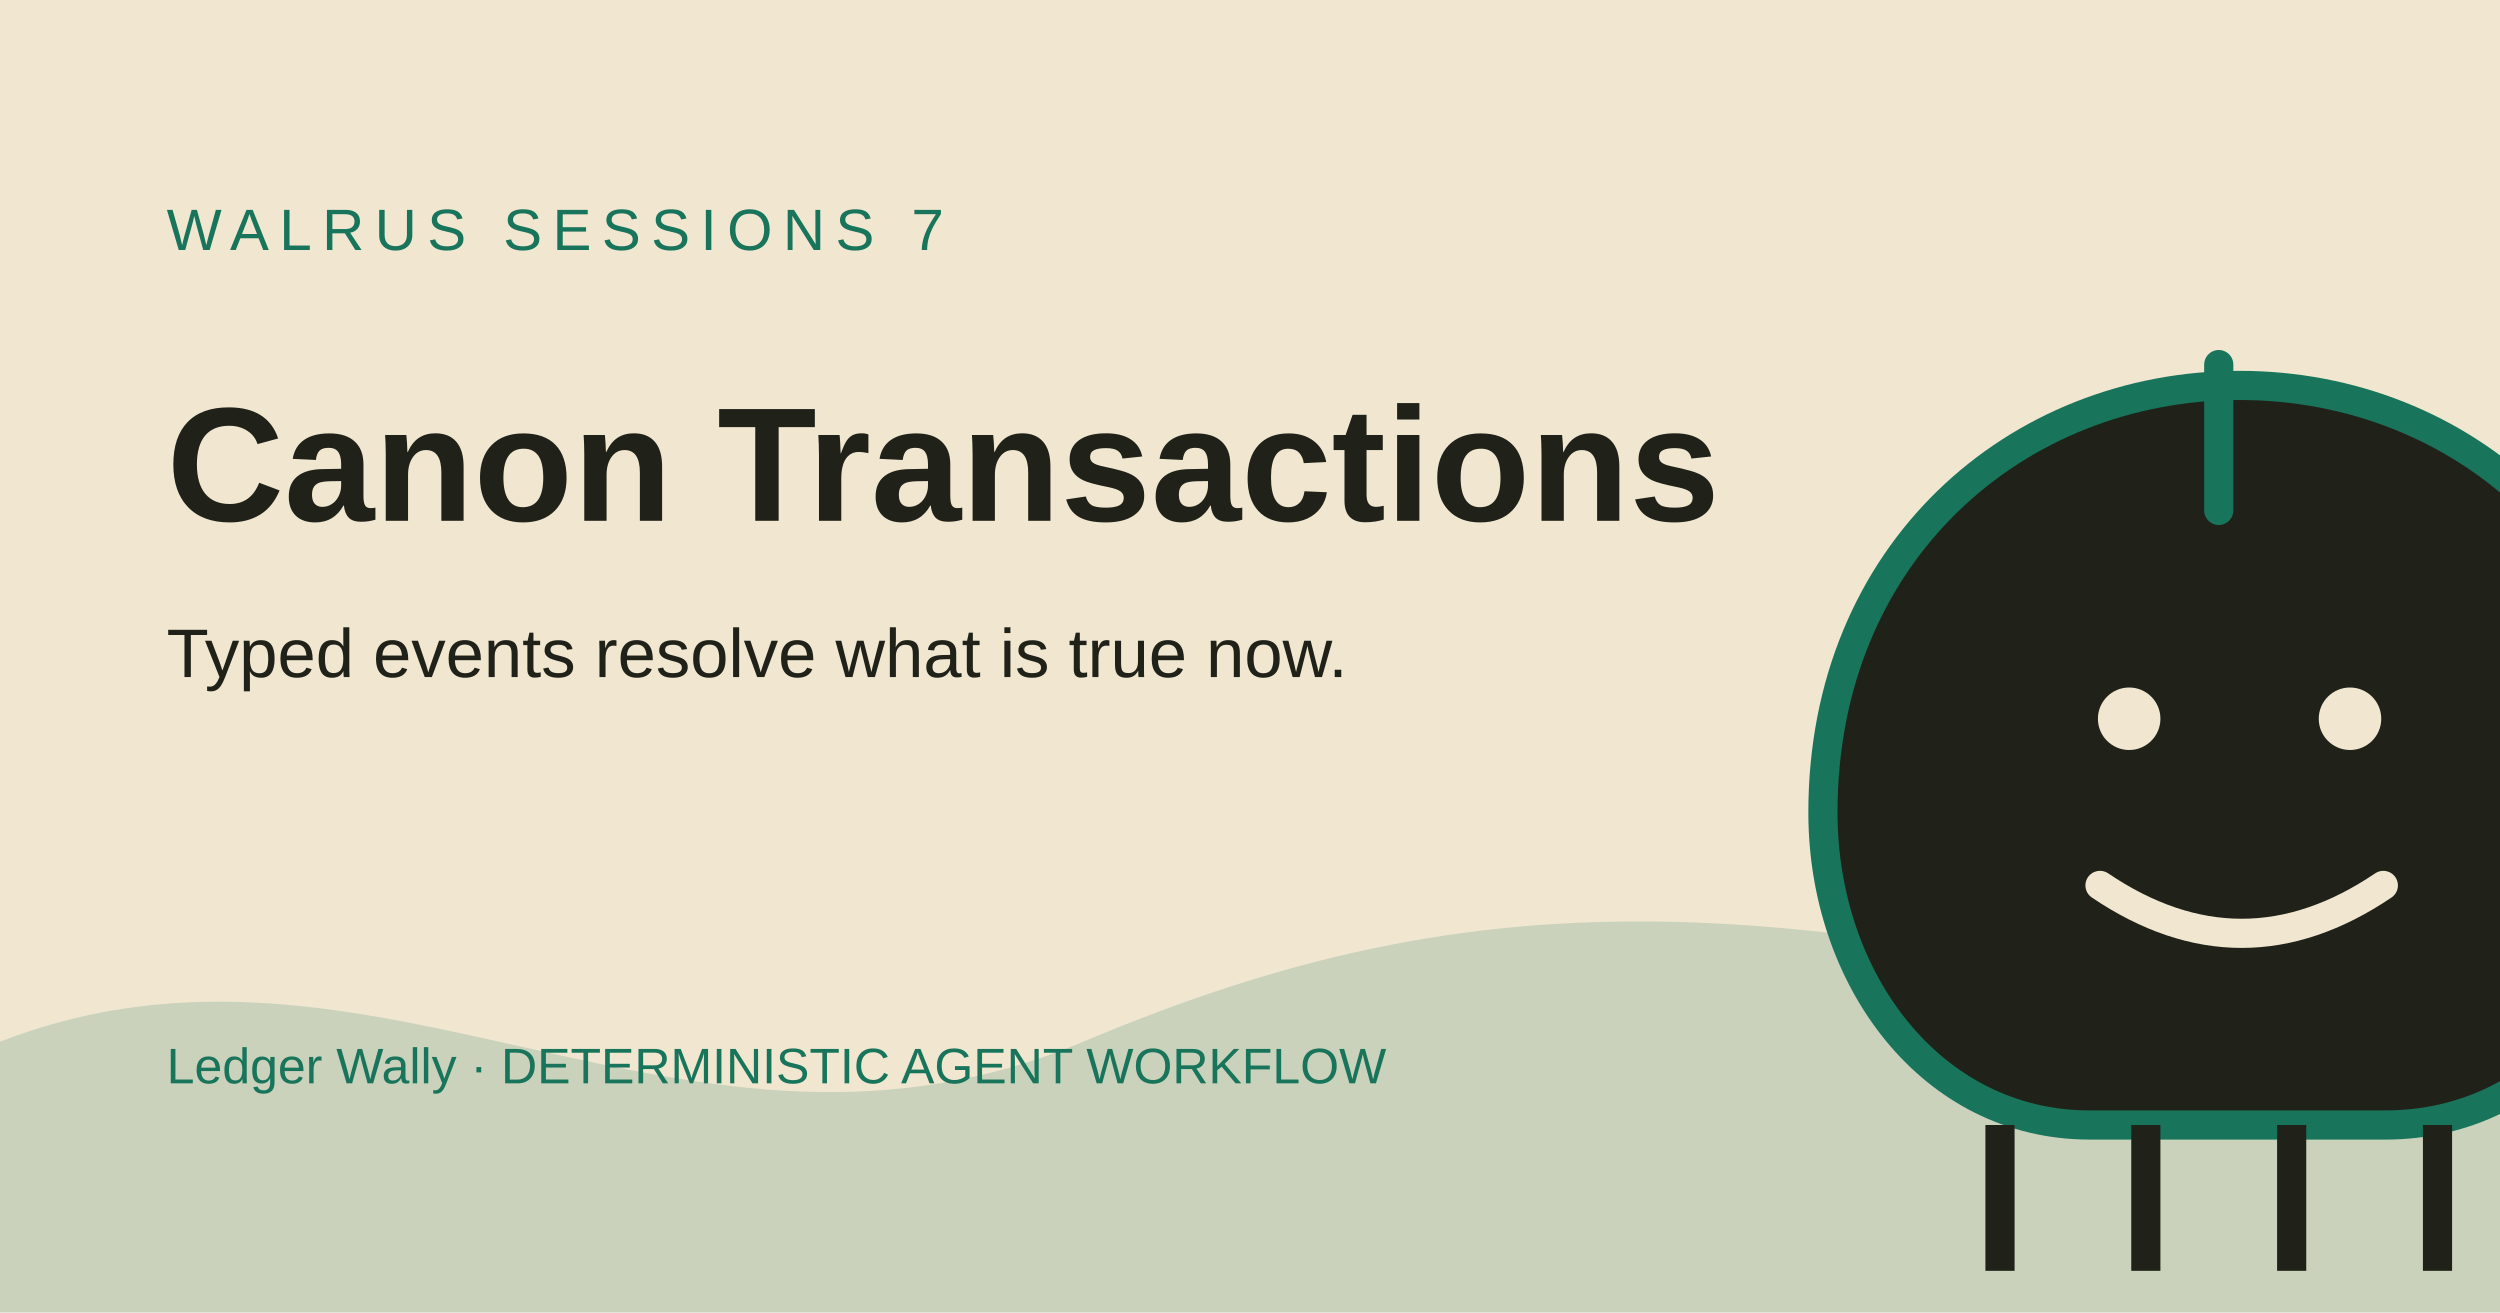
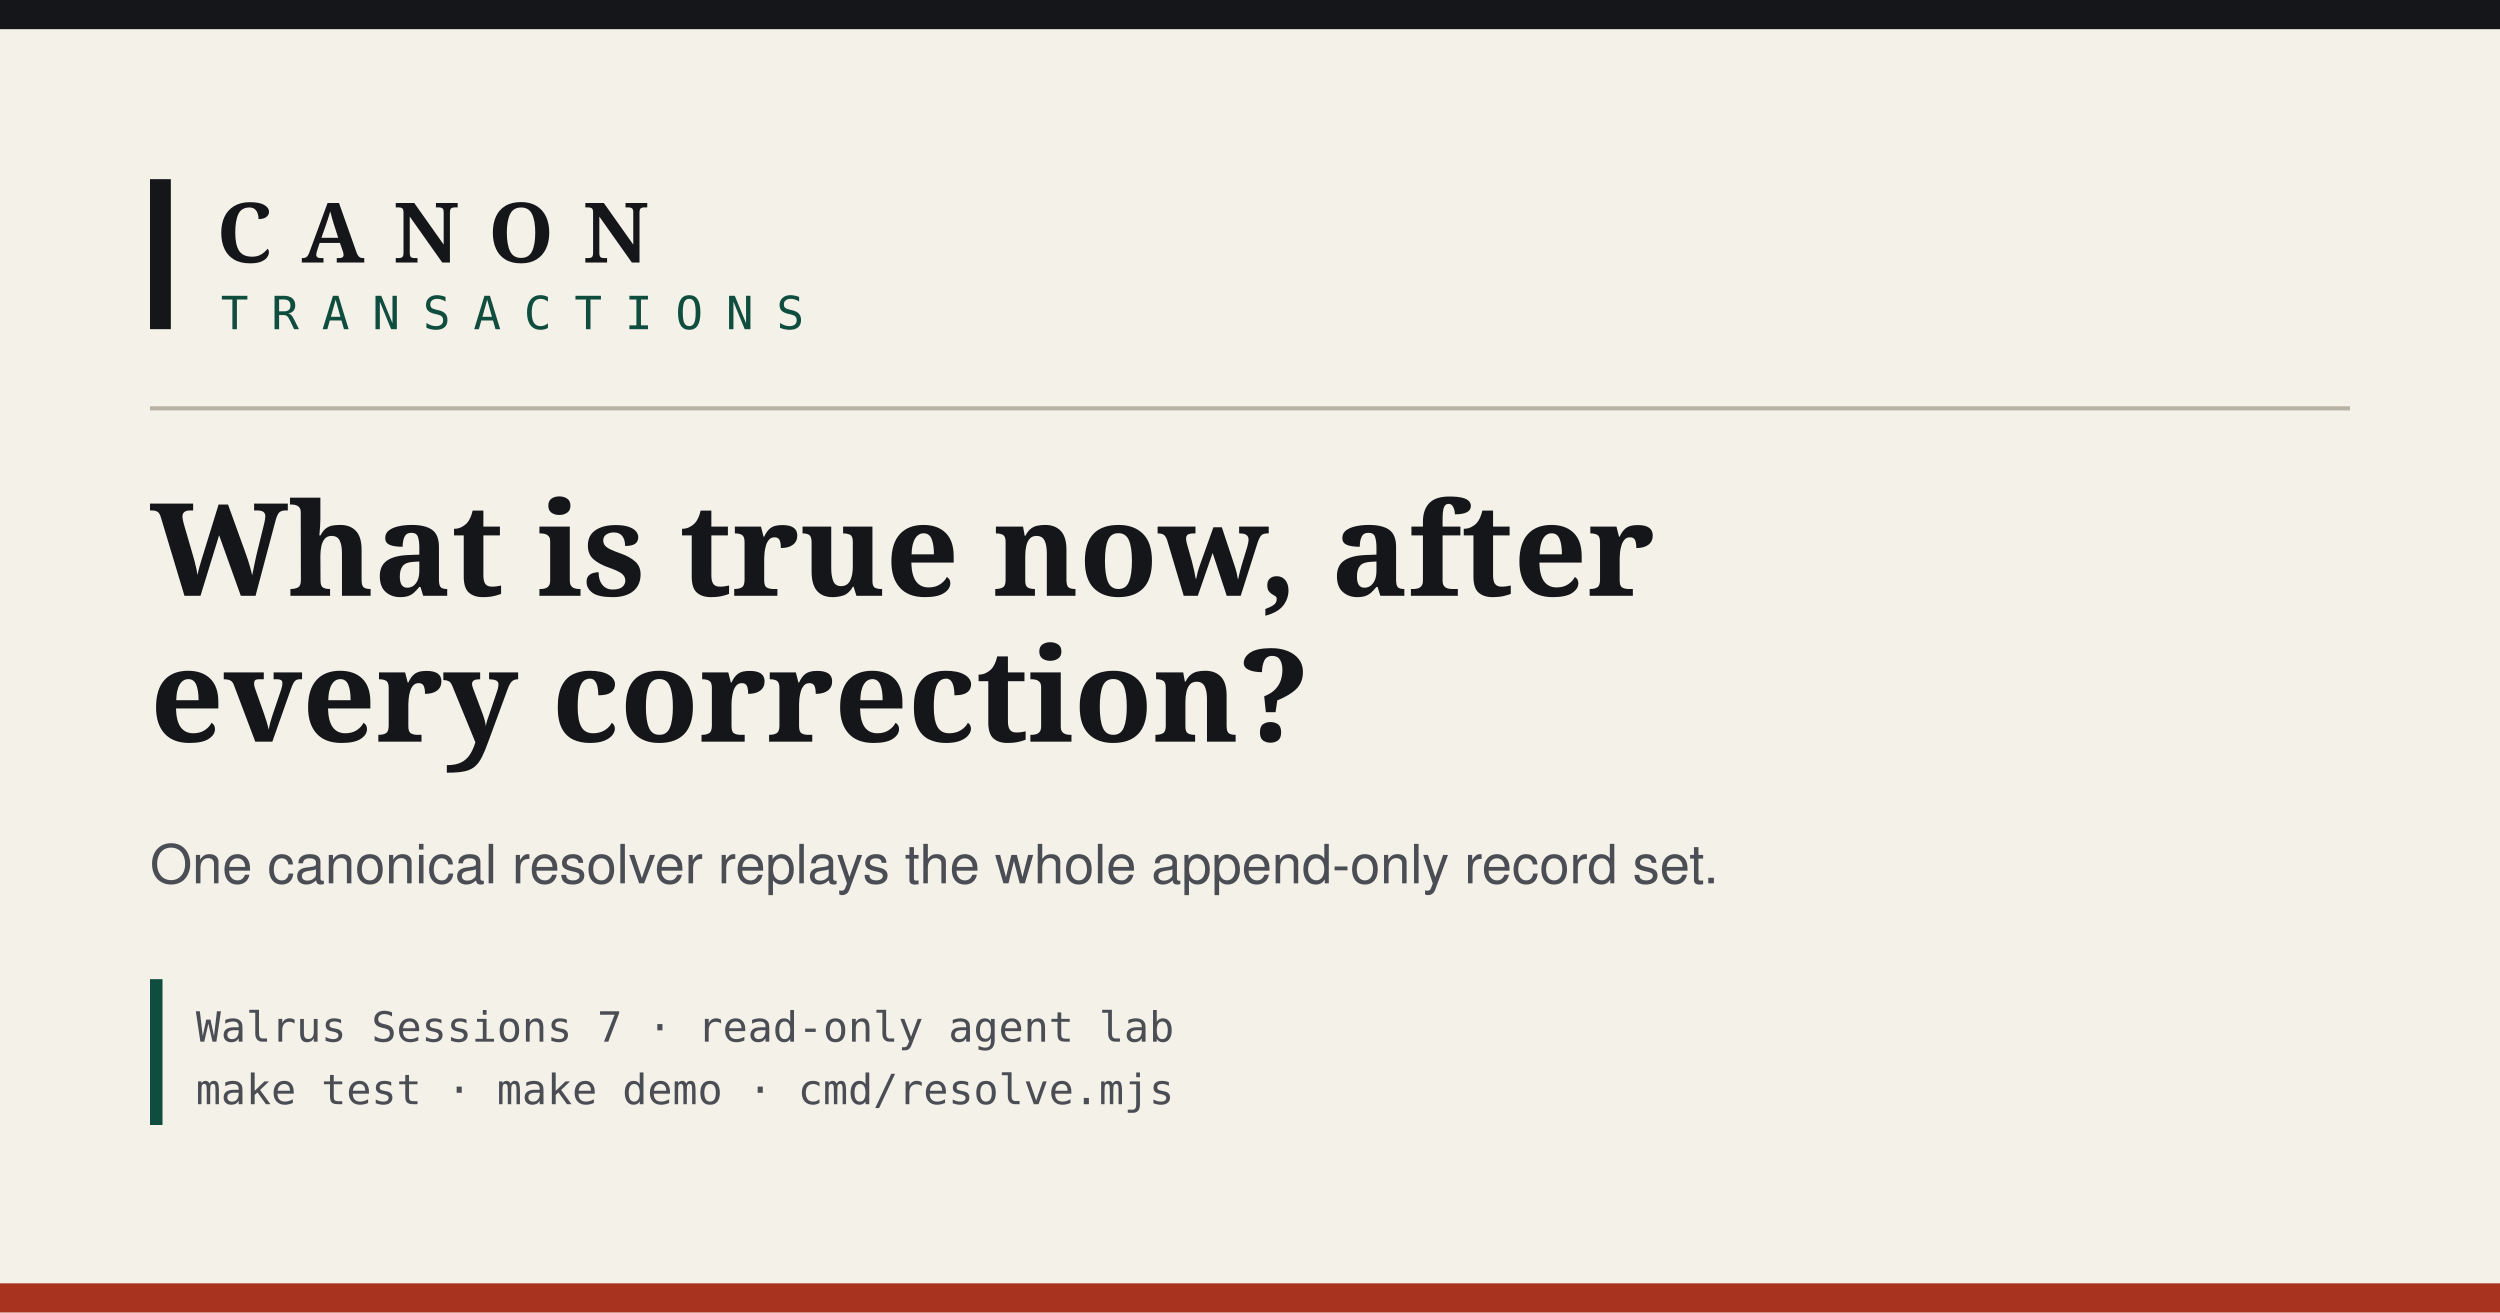
- <svg xmlns="http://www.w3.org/2000/svg" width="1200" height="630" viewBox="0 0 1200 630">
-   <rect width="1200" height="630" fill="#f1e7d1" />
-   <path d="M0 500 C180 430 330 580 520 500 S860 420 1200 520 V630 H0Z" fill="#18745b" opacity=".18" />
-   <g transform="translate(810 120)" fill="#202219" stroke="#18745b" stroke-width="14">
-     <path d="M65 270c0-125 93-205 200-205s200 80 200 205c0 80-52 150-130 150h-142C117 420 65 350 65 270Z" />
-     <circle cx="212" cy="225" r="15" fill="#f1e7d1" stroke="none" />
-     <circle cx="318" cy="225" r="15" fill="#f1e7d1" stroke="none" />
-     <path d="M198 305q68 46 136 0" fill="none" stroke="#f1e7d1" stroke-width="14" stroke-linecap="round" />
-     <path d="M150 420v70m70-70v70m70-70v70m70-70v70" stroke="#202219" />
-     <path d="M255 125v-70" stroke="#18745b" stroke-linecap="round" />
-   </g>
-   <text x="80" y="120" font-family="Arial,sans-serif" font-size="28" letter-spacing="5" fill="#18745b">WALRUS SESSIONS 7</text>
-   <text x="80" y="250" font-family="Arial,sans-serif" font-size="78" font-weight="700" fill="#202219">Canon Transactions</text>
-   <text x="80" y="325" font-family="Arial,sans-serif" font-size="33" fill="#202219">Typed events resolve what is true now.</text>
-   <text x="80" y="520" font-family="Arial,sans-serif" font-size="24" fill="#18745b">Ledger Wally · DETERMINISTIC AGENT WORKFLOW</text>
+ <svg xmlns="http://www.w3.org/2000/svg" width="1200" height="630" viewBox="0 0 1200 630" role="img" aria-label="Canon Transactions — Walrus Sessions 7">
+   <rect width="1200" height="630" fill="#f4f1e8" />
+   <rect x="0" y="0" width="1200" height="14" fill="#15161a" />
+   <rect x="72" y="86" width="10" height="72" fill="#15161a" />
+   <text x="104" y="126" font-family="Georgia, serif" font-size="40" font-weight="bold" letter-spacing="14" fill="#15161a">CANON</text>
+   <text x="106" y="158" font-family="monospace" font-size="22" letter-spacing="11" fill="#0f4d3f">TRANSACTIONS</text>
+   <line x1="72" y1="196" x2="1128" y2="196" stroke="#b8b3a3" stroke-width="2" />
+   <text x="72" y="286" font-family="Georgia, serif" font-size="62" font-weight="bold" fill="#15161a">What is true now, after</text>
+   <text x="72" y="356" font-family="Georgia, serif" font-size="62" font-weight="bold" fill="#15161a">every correction?</text>
+   <text x="72" y="424" font-family="Helvetica, Arial, sans-serif" font-size="26" fill="#4b4d55">One canonical resolver replays the whole append-only record set.</text>
+   <rect x="72" y="470" width="6" height="70" fill="#0f4d3f" />
+   <text x="94" y="500" font-family="monospace" font-size="20" fill="#4b4d55">Walrus Sessions 7 · read-only agent lab</text>
+   <text x="94" y="530" font-family="monospace" font-size="20" fill="#4b4d55">make test · make demo · cmd/resolve.mjs</text>
+   <rect x="0" y="616" width="1200" height="14" fill="#a8341f" />
</svg>
